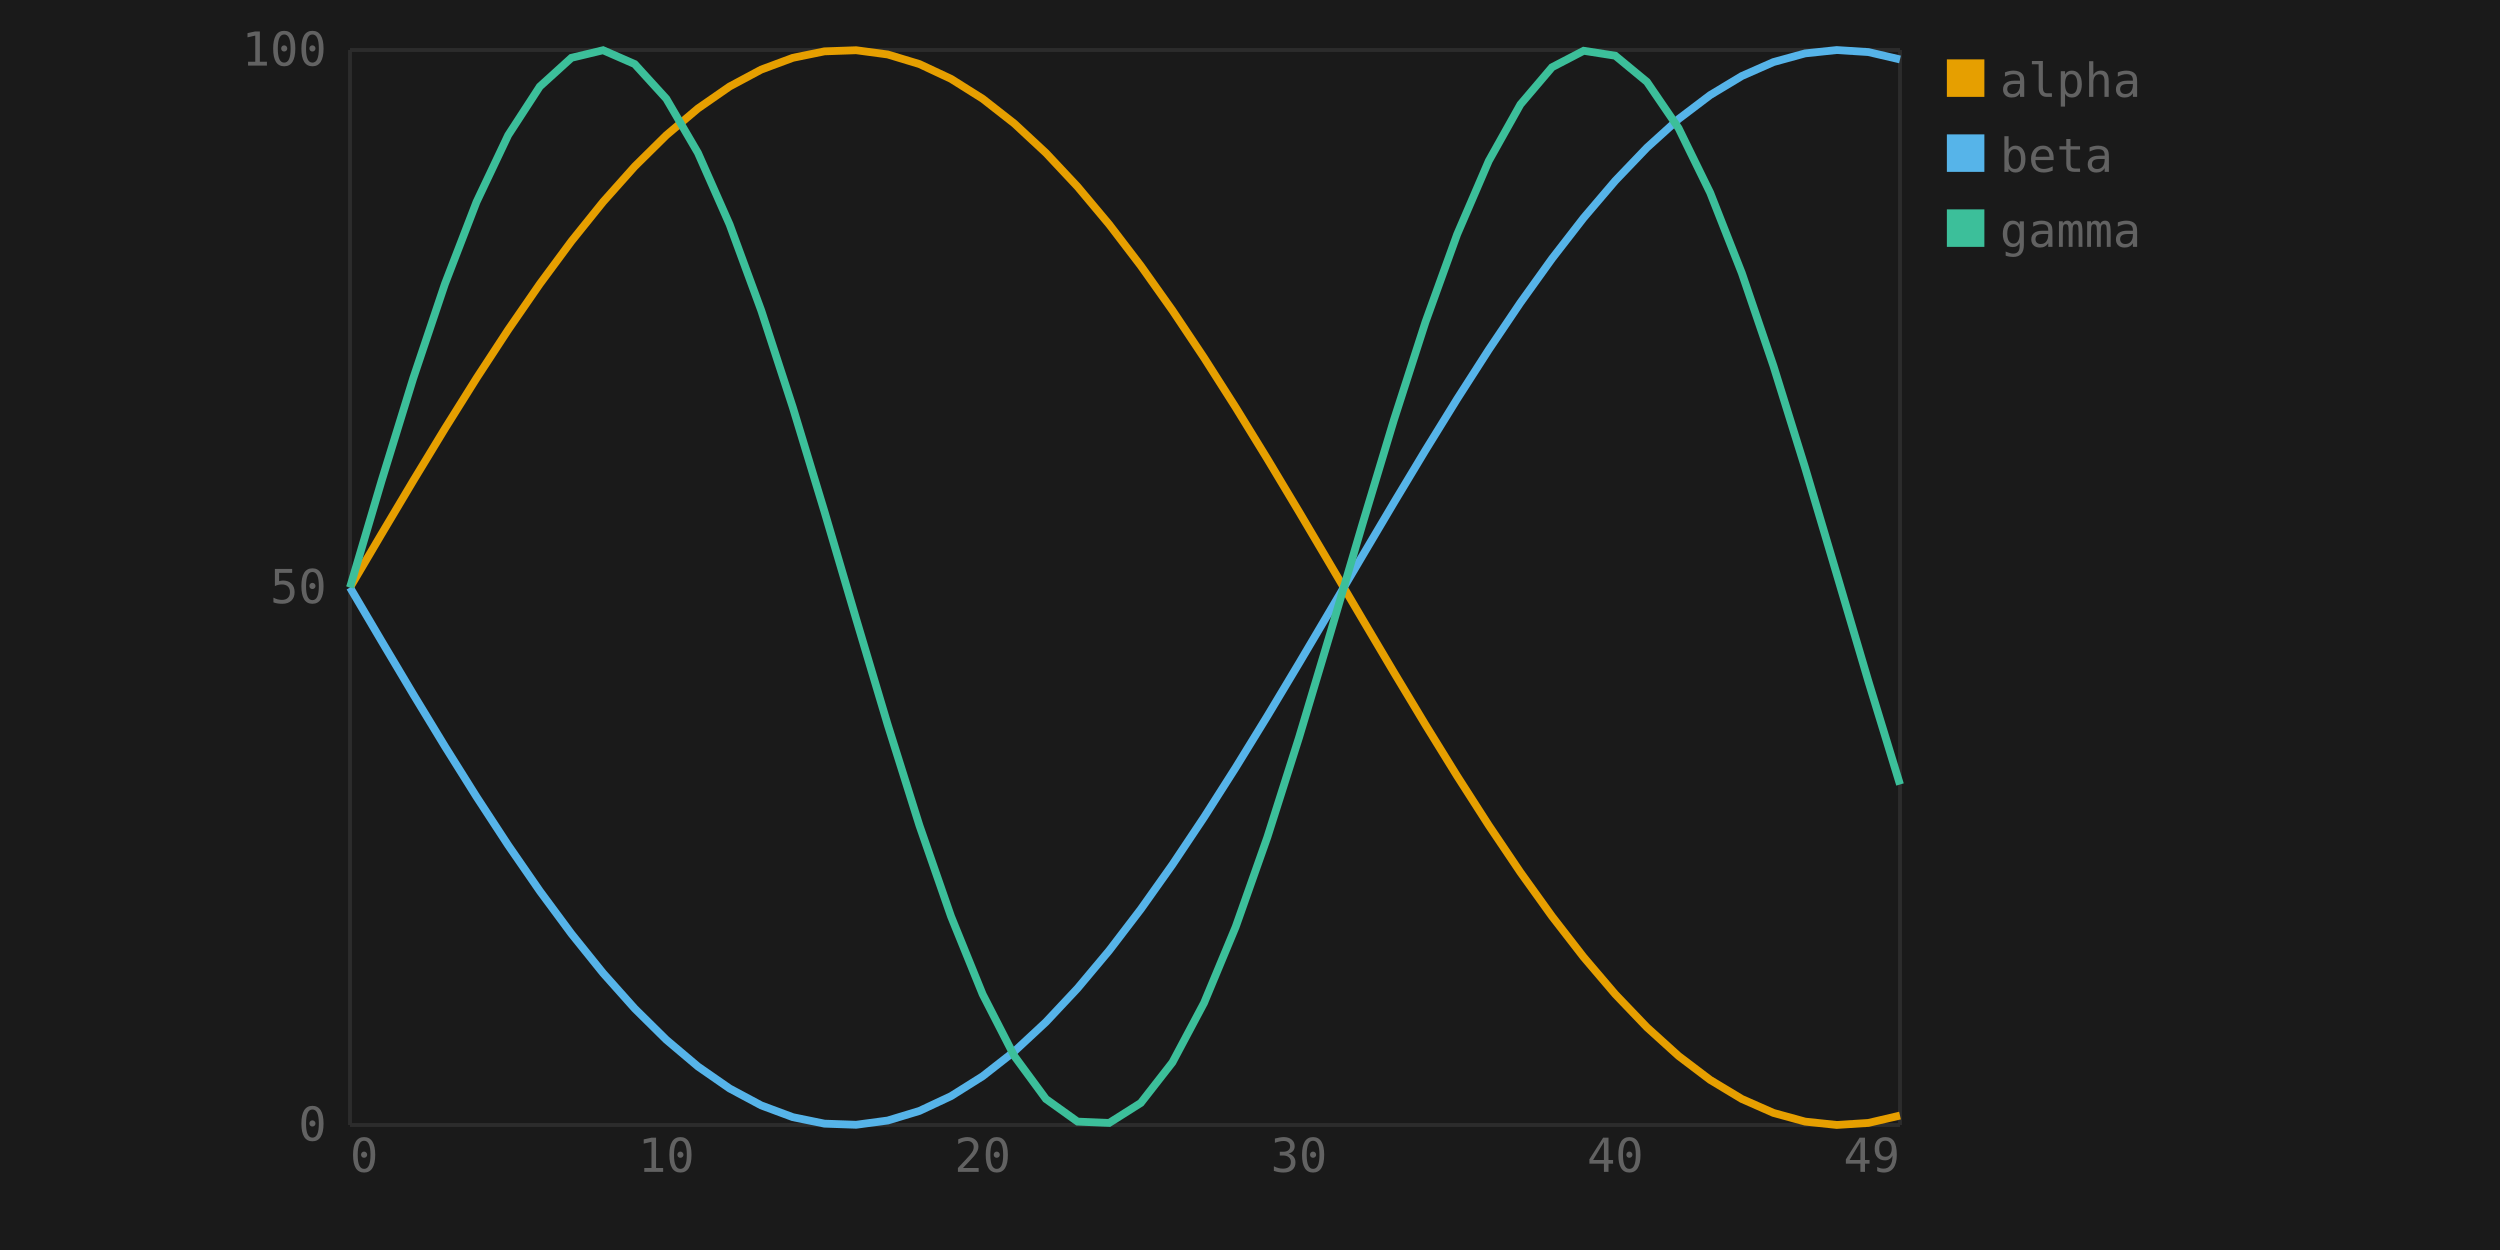
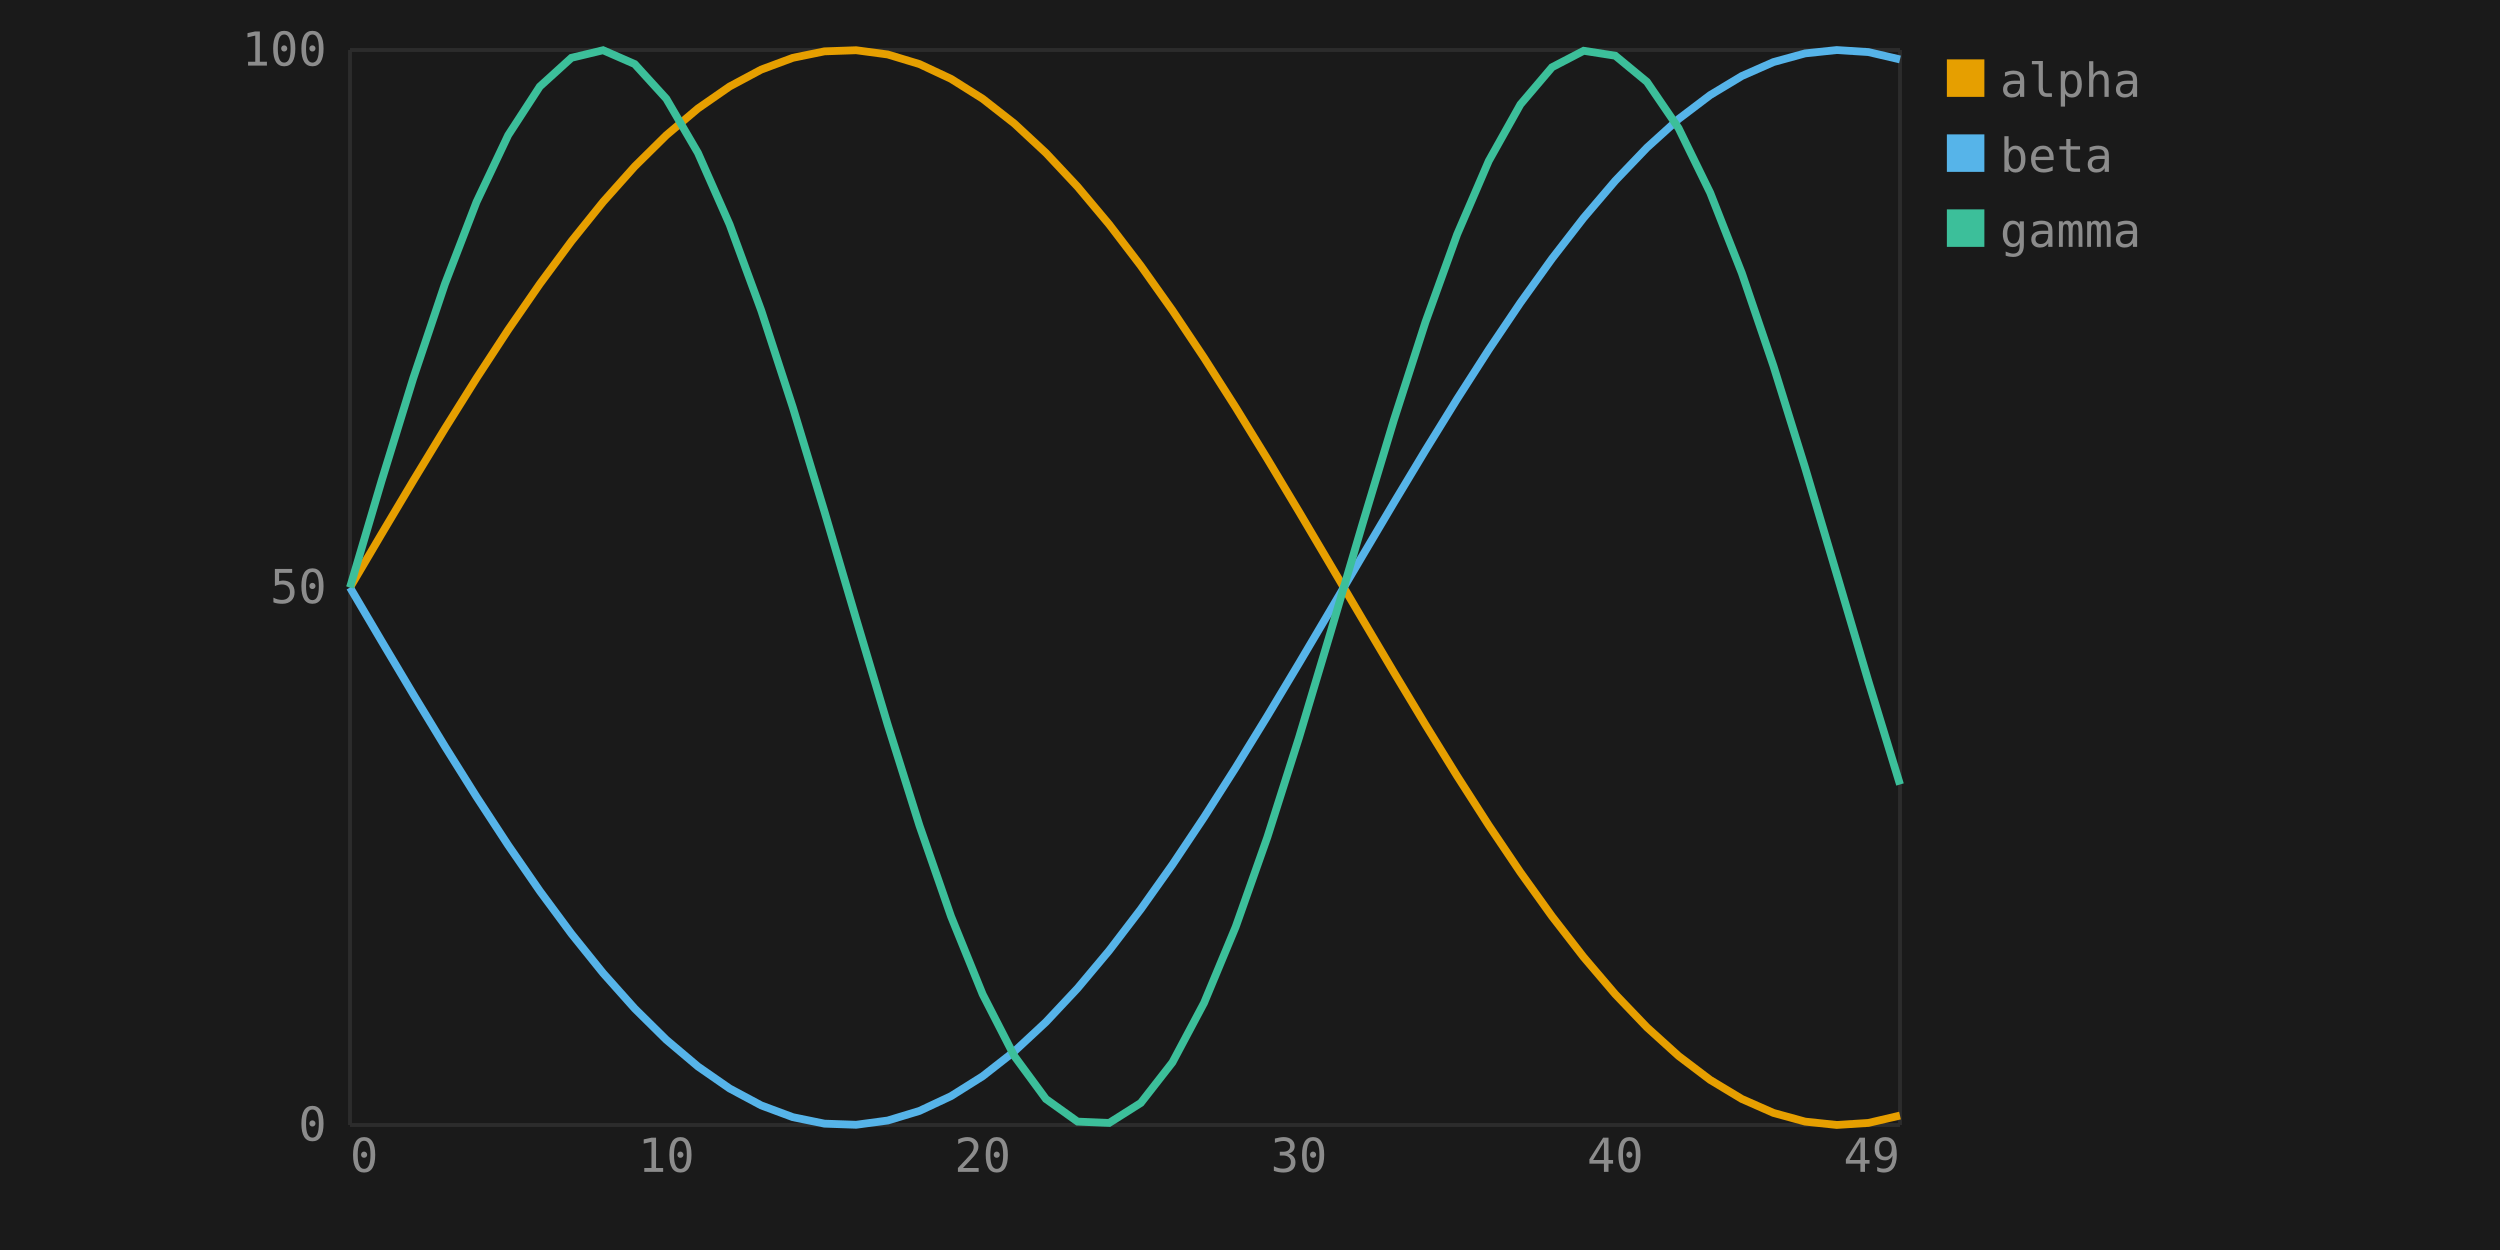
<svg xmlns="http://www.w3.org/2000/svg" viewBox="0 0 640 320" width="640" height="320">
  <rect width="100%" height="100%" fill="#1a1a1a" />
  <line x1="89.6" y1="12.8" x2="89.6" y2="288" stroke="#2c2c2c" stroke-width="1" />
  <line x1="89.6" y1="288" x2="486.4" y2="288" stroke="#2c2c2c" stroke-width="1" />
  <line x1="486.4" y1="12.8" x2="486.4" y2="288" stroke="#2c2c2c" stroke-width="1" />
  <line x1="89.6" y1="12.8" x2="486.4" y2="12.8" stroke="#2c2c2c" stroke-width="1" />
-   <text x="83.6" y="292" text-anchor="end" font-size="12" font-family="monospace" fill="#626262">0</text>
-   <text x="83.6" y="154.4" text-anchor="end" font-size="12" font-family="monospace" fill="#626262">50</text>
-   <text x="83.6" y="16.8" text-anchor="end" font-size="12" font-family="monospace" fill="#626262">100</text>
-   <text x="89.6" y="300" text-anchor="start" font-size="12" font-family="monospace" fill="#626262">0</text>
-   <text x="170.58" y="300" text-anchor="middle" font-size="12" font-family="monospace" fill="#626262">10</text>
-   <text x="251.559" y="300" text-anchor="middle" font-size="12" font-family="monospace" fill="#626262">20</text>
-   <text x="332.539" y="300" text-anchor="middle" font-size="12" font-family="monospace" fill="#626262">30</text>
-   <text x="413.518" y="300" text-anchor="middle" font-size="12" font-family="monospace" fill="#626262">40</text>
-   <text x="486.4" y="300" text-anchor="end" font-size="12" font-family="monospace" fill="#626262">49</text>
+   <text x="83.6" y="292" text-anchor="end" font-size="12" font-family="monospace" fill="#8c8c8c">0</text>
+   <text x="83.6" y="154.4" text-anchor="end" font-size="12" font-family="monospace" fill="#8c8c8c">50</text>
+   <text x="83.6" y="16.8" text-anchor="end" font-size="12" font-family="monospace" fill="#8c8c8c">100</text>
+   <text x="89.6" y="300" text-anchor="start" font-size="12" font-family="monospace" fill="#8c8c8c">0</text>
+   <text x="170.58" y="300" text-anchor="middle" font-size="12" font-family="monospace" fill="#8c8c8c">10</text>
+   <text x="251.559" y="300" text-anchor="middle" font-size="12" font-family="monospace" fill="#8c8c8c">20</text>
+   <text x="332.539" y="300" text-anchor="middle" font-size="12" font-family="monospace" fill="#8c8c8c">30</text>
+   <text x="413.518" y="300" text-anchor="middle" font-size="12" font-family="monospace" fill="#8c8c8c">40</text>
+   <text x="486.4" y="300" text-anchor="end" font-size="12" font-family="monospace" fill="#8c8c8c">49</text>
  <rect x="498.4" y="15.2" width="9.6" height="9.6" fill="#e69f00" />
-   <text x="512" y="24.8" text-anchor="start" font-size="12" font-family="monospace" fill="#626262">alpha</text>
+   <text x="512" y="24.8" text-anchor="start" font-size="12" font-family="monospace" fill="#8c8c8c">alpha</text>
  <rect x="498.4" y="34.4" width="9.6" height="9.6" fill="#56b4e9" />
-   <text x="512" y="44" text-anchor="start" font-size="12" font-family="monospace" fill="#626262">beta</text>
+   <text x="512" y="44" text-anchor="start" font-size="12" font-family="monospace" fill="#8c8c8c">beta</text>
  <rect x="498.4" y="53.6" width="9.6" height="9.6" fill="#3cbf9a" />
-   <text x="512" y="63.2" text-anchor="start" font-size="12" font-family="monospace" fill="#626262">gamma</text>
+   <text x="512" y="63.2" text-anchor="start" font-size="12" font-family="monospace" fill="#8c8c8c">gamma</text>
  <path d="M89.6 150.4 L97.698 136.663 L105.796 123.063 L113.894 109.736 L121.992 96.816 L130.09 84.431 L138.188 72.705 L146.286 61.756 L154.384 51.692 L162.482 42.614 L170.58 34.614 L178.678 27.77 L186.776 22.151 L194.873 17.814 L202.971 14.802 L211.069 13.145 L219.167 12.859 L227.265 13.947 L235.363 16.399 L243.461 20.189 L251.559 25.281 L259.657 31.622 L267.755 39.151 L275.853 47.791 L283.951 57.456 L292.049 68.05 L300.147 79.467 L308.245 91.593 L316.343 104.306 L324.441 117.479 L332.539 130.982 L340.637 144.679 L348.735 158.432 L356.833 172.106 L364.931 185.562 L373.029 198.668 L381.127 211.291 L389.224 223.305 L397.322 234.592 L405.42 245.037 L413.518 254.536 L421.616 262.995 L429.714 270.329 L437.812 276.464 L445.91 281.34 L454.008 284.908 L462.106 287.132 L470.204 287.989 L478.302 287.472 L486.4 285.585" fill="none" stroke="#e69f00" stroke-width="2" />
  <path d="M89.6 150.4 L97.698 164.137 L105.796 177.737 L113.894 191.064 L121.992 203.984 L130.09 216.369 L138.188 228.095 L146.286 239.044 L154.384 249.108 L162.482 258.186 L170.58 266.186 L178.678 273.03 L186.776 278.649 L194.873 282.986 L202.971 285.998 L211.069 287.655 L219.167 287.941 L227.265 286.853 L235.363 284.401 L243.461 280.611 L251.559 275.519 L259.657 269.178 L267.755 261.649 L275.853 253.009 L283.951 243.344 L292.049 232.75 L300.147 221.333 L308.245 209.207 L316.343 196.494 L324.441 183.321 L332.539 169.818 L340.637 156.121 L348.735 142.368 L356.833 128.694 L364.931 115.238 L373.029 102.132 L381.127 89.509 L389.224 77.495 L397.322 66.208 L405.42 55.763 L413.518 46.264 L421.616 37.805 L429.714 30.471 L437.812 24.336 L445.91 19.46 L454.008 15.892 L462.106 13.668 L470.204 12.811 L478.302 13.328 L486.4 15.215" fill="none" stroke="#56b4e9" stroke-width="2" />
  <path d="M89.6 150.4 L97.698 123.063 L105.796 96.816 L113.894 72.705 L121.992 51.692 L130.09 34.614 L138.188 22.151 L146.286 14.802 L154.384 12.859 L162.482 16.399 L170.58 25.281 L178.678 39.151 L186.776 57.456 L194.873 79.467 L202.971 104.306 L211.069 130.982 L219.167 158.432 L227.265 185.562 L235.363 211.291 L243.461 234.592 L251.559 254.536 L259.657 270.329 L267.755 281.34 L275.853 287.132 L283.951 287.472 L292.049 282.348 L300.147 271.963 L308.245 256.732 L316.343 237.262 L324.441 214.329 L332.539 188.848 L340.637 161.833 L348.735 134.363 L356.833 107.532 L364.931 82.41 L373.029 59.999 L381.127 41.191 L389.224 26.738 L397.322 17.214 L405.42 13 L413.518 14.264 L421.616 20.955 L429.714 32.807 L437.812 49.347 L445.91 69.915 L454.008 93.692 L462.106 119.73 L470.204 146.991 L478.302 174.387 L486.4 200.828" fill="none" stroke="#3cbf9a" stroke-width="2" />
</svg>
